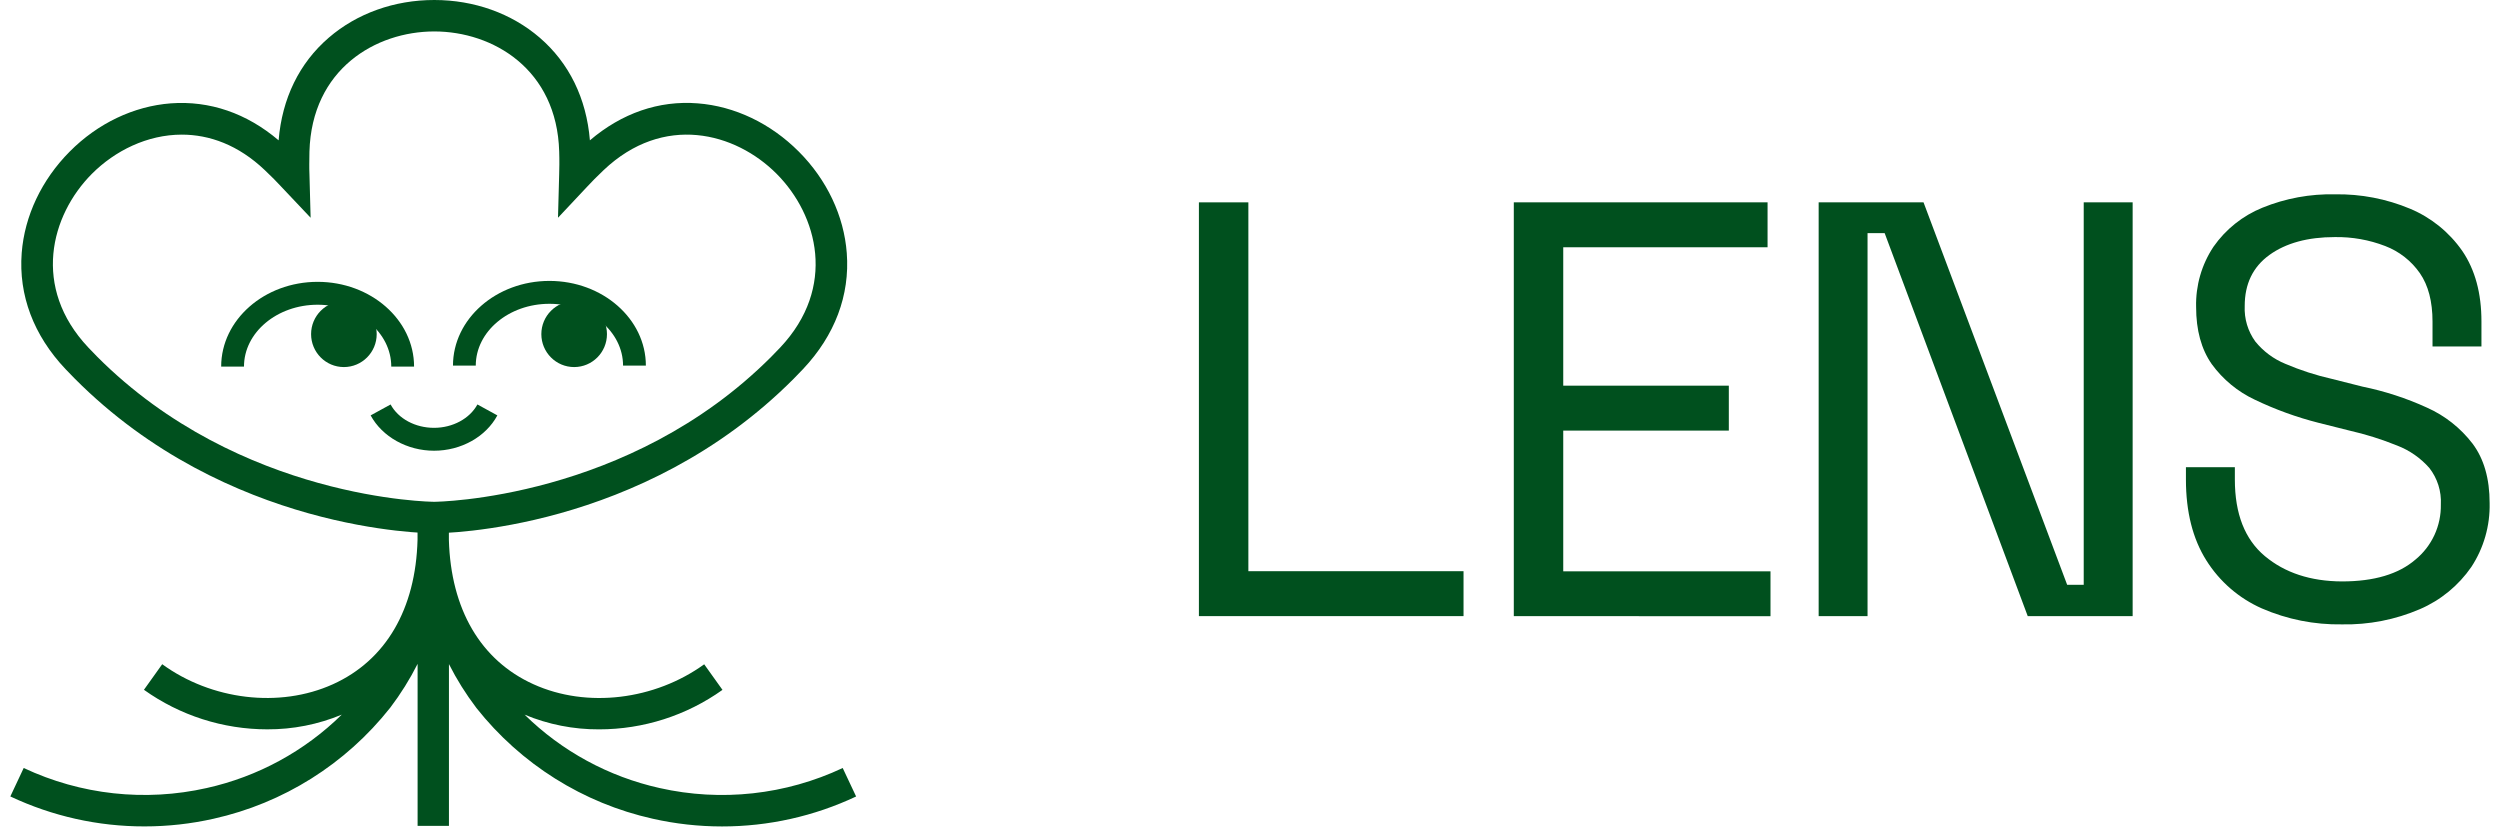
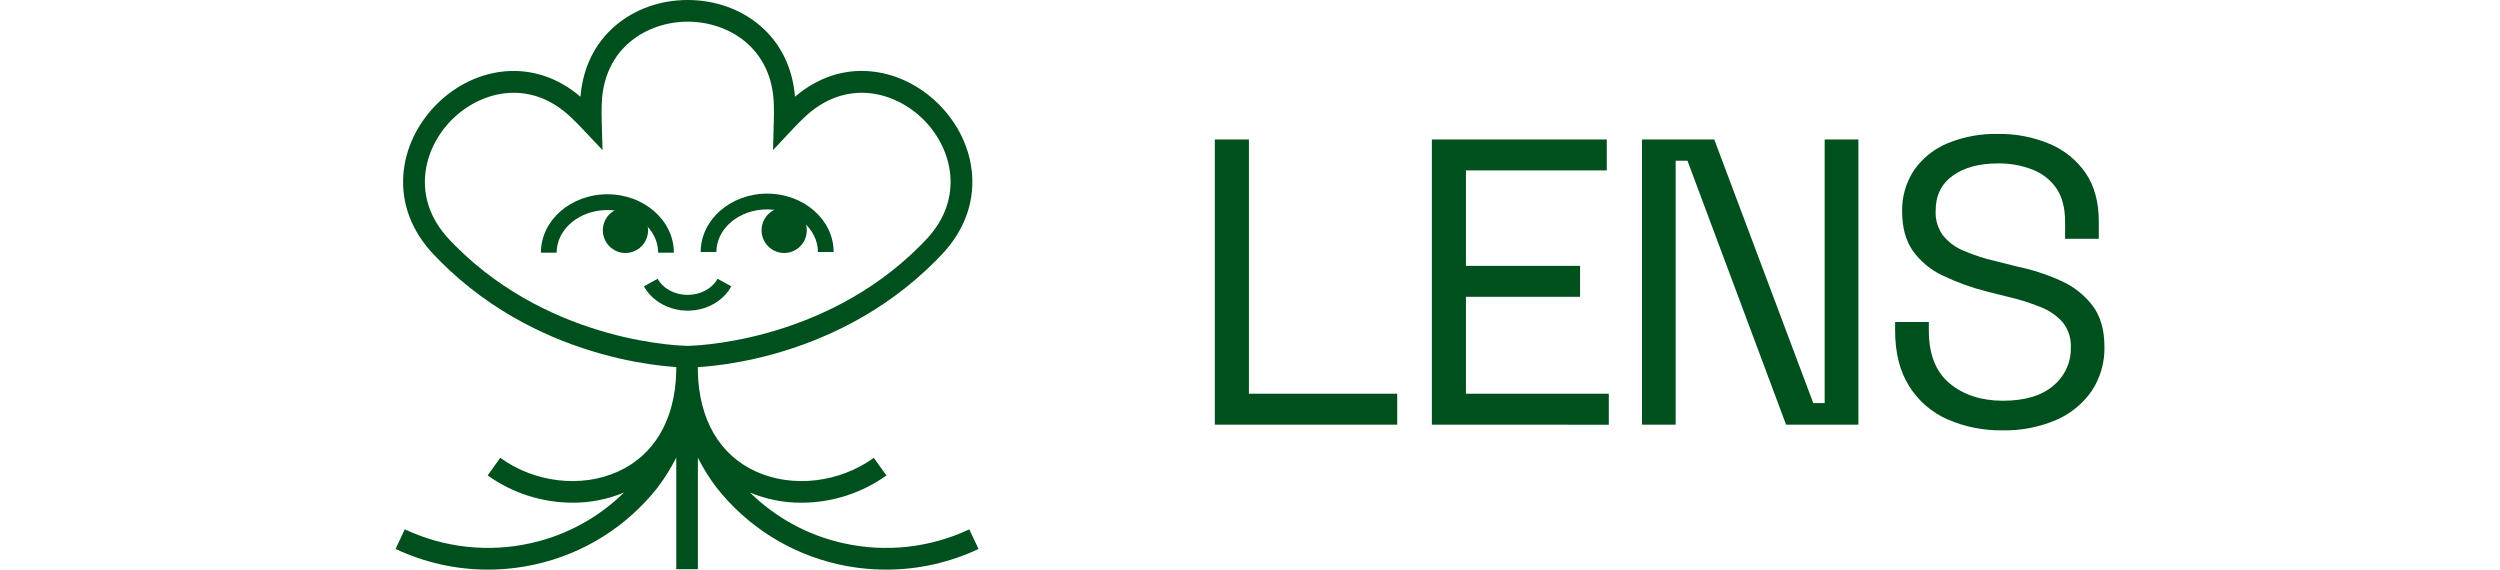
- <svg xmlns="http://www.w3.org/2000/svg" width="121" height="40" viewBox="0 0 121 40" fill="none">
-   <path d="M21.016 25.81C20.611 25.81 10.987 25.726 3.625 18.332C3.469 18.177 3.317 18.019 3.168 17.861C1.626 16.23 0.895 14.288 1.05 12.248C1.188 10.448 2.015 8.704 3.374 7.336C4.733 5.967 6.475 5.139 8.267 5.002C10.144 4.864 11.938 5.476 13.485 6.792C13.652 4.764 14.485 3.052 15.914 1.823C17.278 0.647 19.087 0 21.018 0C22.949 0 24.757 0.647 26.122 1.823C27.549 3.054 28.384 4.764 28.551 6.792C30.097 5.476 31.892 4.853 33.769 5.002C35.562 5.141 37.299 5.972 38.66 7.336C40.022 8.7 40.849 10.449 40.984 12.248C41.14 14.288 40.408 16.23 38.867 17.864C38.718 18.022 38.566 18.18 38.411 18.335C31.047 25.726 21.423 25.81 21.016 25.81ZM8.799 6.516C7.13 6.516 5.563 7.296 4.448 8.413C2.446 10.425 1.535 13.913 4.272 16.817C4.412 16.965 4.554 17.113 4.699 17.259C11.621 24.206 20.925 24.287 21.018 24.287C21.11 24.287 30.433 24.19 37.337 17.259C37.484 17.112 37.626 16.965 37.765 16.817C40.502 13.909 39.591 10.425 37.589 8.413C35.586 6.401 32.111 5.487 29.214 8.236C29.066 8.375 28.919 8.518 28.774 8.665C28.662 8.777 28.553 8.892 28.446 9.007L27.007 10.539L27.064 8.437C27.064 8.276 27.073 8.117 27.073 7.955C27.073 7.747 27.073 7.539 27.065 7.339C26.955 3.343 23.855 1.522 21.02 1.522C18.186 1.522 15.089 3.342 14.977 7.339C14.977 7.542 14.969 7.754 14.969 7.955C14.969 8.113 14.969 8.268 14.977 8.424L15.034 10.539L13.594 9.016C13.485 8.899 13.374 8.783 13.261 8.668C13.115 8.521 12.969 8.378 12.821 8.239C11.532 7.01 10.132 6.516 8.799 6.516Z" fill="#00501E" />
-   <path d="M20.041 17.742H18.937C18.937 16.092 17.337 14.749 15.373 14.749C13.409 14.749 11.809 16.092 11.809 17.742H10.705C10.705 15.48 12.799 13.641 15.373 13.641C17.947 13.641 20.041 15.48 20.041 17.742Z" fill="#00501E" />
-   <path d="M31.26 17.696H30.156C30.156 16.046 28.557 14.704 26.592 14.704C24.626 14.704 23.027 16.046 23.027 17.696H21.924C21.924 15.436 24.018 13.596 26.592 13.596C29.166 13.596 31.26 15.436 31.26 17.696Z" fill="#00501E" />
-   <path d="M16.644 17.766C17.521 17.766 18.232 17.052 18.232 16.172C18.232 15.291 17.521 14.578 16.644 14.578C15.767 14.578 15.057 15.291 15.057 16.172C15.057 17.052 15.767 17.766 16.644 17.766Z" fill="#00501E" />
-   <path d="M27.789 17.766C28.666 17.766 29.377 17.052 29.377 16.172C29.377 15.291 28.666 14.578 27.789 14.578C26.912 14.578 26.201 15.291 26.201 16.172C26.201 17.052 26.912 17.766 27.789 17.766Z" fill="#00501E" />
-   <path d="M21.009 21.815C19.708 21.815 18.502 21.144 17.939 20.105L18.905 19.576C19.279 20.268 20.102 20.707 21.006 20.707C21.909 20.707 22.734 20.263 23.107 19.576L24.072 20.105C23.515 21.144 22.314 21.815 21.009 21.815Z" fill="#00501E" />
-   <path d="M40.787 37.172C38.022 38.472 34.905 38.813 31.925 38.141C29.46 37.592 27.196 36.362 25.39 34.589C26.533 35.065 27.759 35.307 28.997 35.301C31.137 35.301 33.224 34.633 34.968 33.39L34.083 32.152C31.695 33.877 28.411 34.293 25.819 33.117C23.262 31.961 21.819 29.486 21.726 26.13V25.049H20.209V25.24V26.122C20.121 29.482 18.675 31.959 16.115 33.117C13.523 34.29 10.233 33.88 7.851 32.148L6.967 33.386C8.71 34.63 10.796 35.299 12.935 35.3C14.173 35.306 15.399 35.064 16.542 34.588C14.737 36.361 12.474 37.591 10.008 38.14C7.029 38.812 3.912 38.471 1.147 37.171L0.5 38.548C2.531 39.505 4.747 40.001 6.99 39.998C8.117 39.999 9.241 39.874 10.341 39.626C13.715 38.874 16.73 36.98 18.879 34.262L18.889 34.25C19.393 33.586 19.836 32.876 20.212 32.131V39.971H21.729V32.142C22.104 32.884 22.546 33.59 23.048 34.251L23.057 34.264C25.206 36.981 28.221 38.875 31.594 39.627C32.694 39.875 33.818 40 34.945 40C37.189 40.002 39.405 39.507 41.436 38.55L40.787 37.172Z" fill="#00501E" />
-   <path d="M58.027 29.82V9.794H60.421V27.646H70.835V29.82H58.027Z" fill="#00501E" />
-   <path d="M73.268 29.82V9.794H85.55V11.968H75.661V18.667H83.675V20.841H75.661V27.651H85.692V29.825L73.268 29.82Z" fill="#00501E" />
-   <path d="M88.023 29.82V9.794H93.099L100.051 28.305H100.852V9.794H103.22V29.82H98.142L91.218 11.285H90.389V29.822L88.023 29.82Z" fill="#00501E" />
-   <path d="M113.35 30.22C112.018 30.242 110.697 29.979 109.475 29.448C108.366 28.959 107.428 28.147 106.783 27.117C106.128 26.076 105.8 24.775 105.799 23.212V22.611H108.167V23.212C108.167 24.871 108.651 26.106 109.62 26.916C110.588 27.725 111.832 28.134 113.35 28.141C114.907 28.141 116.093 27.788 116.91 27.082C117.301 26.761 117.615 26.354 117.828 25.893C118.04 25.433 118.146 24.929 118.137 24.422C118.171 23.782 117.973 23.152 117.579 22.648C117.156 22.168 116.624 21.797 116.027 21.567C115.273 21.261 114.494 21.017 113.701 20.837L112.22 20.465C111.16 20.196 110.129 19.822 109.142 19.35C108.309 18.961 107.588 18.366 107.047 17.621C106.544 16.901 106.292 15.98 106.292 14.859C106.266 13.823 106.56 12.804 107.133 11.942C107.725 11.096 108.547 10.44 109.501 10.053C110.618 9.598 111.816 9.378 113.02 9.405C114.267 9.385 115.503 9.623 116.654 10.105C117.671 10.532 118.546 11.241 119.177 12.149C119.795 13.057 120.104 14.196 120.102 15.568V16.769H117.734V15.568C117.734 14.595 117.531 13.814 117.123 13.223C116.707 12.625 116.121 12.166 115.442 11.907C114.665 11.608 113.838 11.461 113.005 11.475C111.695 11.475 110.641 11.763 109.841 12.339C109.042 12.916 108.643 13.74 108.644 14.814C108.616 15.427 108.797 16.032 109.157 16.529C109.544 17.006 110.044 17.378 110.612 17.61C111.338 17.92 112.091 18.164 112.861 18.338L114.344 18.712C115.419 18.932 116.465 19.272 117.463 19.728C118.333 20.115 119.092 20.715 119.672 21.472C120.223 22.207 120.498 23.166 120.498 24.348C120.523 25.444 120.215 26.521 119.616 27.436C118.993 28.341 118.129 29.05 117.123 29.483C115.932 29.995 114.645 30.246 113.35 30.22Z" fill="#00501E" />
+ <svg xmlns="http://www.w3.org/2000/svg" width="158" height="36" viewBox="0 0 158 36" fill="none">
+   <path d="M43.463 23.229C43.098 23.229 34.436 23.153 27.811 16.499C27.67 16.359 27.534 16.217 27.4 16.075C26.012 14.607 25.354 12.859 25.493 11.023C25.617 9.403 26.362 7.834 27.585 6.602C28.808 5.371 30.375 4.625 31.988 4.502C33.678 4.377 35.293 4.928 36.685 6.112C36.835 4.288 37.585 2.747 38.871 1.64C40.099 0.582 41.726 0 43.464 0C45.202 0 46.83 0.582 48.058 1.64C49.343 2.748 50.094 4.288 50.244 6.112C51.636 4.928 53.251 4.367 54.94 4.502C56.554 4.627 58.117 5.375 59.343 6.602C60.568 7.83 61.313 9.404 61.434 11.023C61.575 12.859 60.915 14.607 59.529 16.077C59.395 16.219 59.258 16.362 59.118 16.501C52.491 23.153 43.829 23.229 43.463 23.229ZM32.467 5.864C30.965 5.864 29.555 6.566 28.552 7.572C26.749 9.383 25.93 12.521 28.393 15.135C28.519 15.269 28.647 15.401 28.778 15.533C35.007 21.786 43.381 21.858 43.464 21.858C43.547 21.858 51.938 21.771 58.152 15.533C58.283 15.401 58.412 15.268 58.537 15.135C61 12.518 60.18 9.383 58.378 7.572C56.575 5.761 53.448 4.938 50.841 7.412C50.708 7.538 50.576 7.667 50.445 7.799C50.344 7.9 50.246 8.003 50.149 8.107L48.855 9.485L48.906 7.593C48.906 7.449 48.914 7.305 48.914 7.159C48.914 6.972 48.914 6.785 48.907 6.605C48.807 3.009 46.018 1.37 43.467 1.37C40.916 1.37 38.128 3.008 38.028 6.605C38.028 6.788 38.02 6.979 38.02 7.159C38.02 7.301 38.02 7.441 38.028 7.582L38.079 9.485L36.783 8.114C36.685 8.009 36.585 7.905 36.483 7.801C36.352 7.669 36.22 7.54 36.087 7.415C34.927 6.309 33.667 5.864 32.467 5.864Z" fill="#00501E" />
+   <path d="M42.588 15.967H41.595C41.595 14.483 40.154 13.274 38.387 13.274C36.619 13.274 35.179 14.483 35.179 15.967H34.185C34.185 13.932 36.07 12.277 38.387 12.277C40.703 12.277 42.588 13.932 42.588 15.967Z" fill="#00501E" />
+   <path d="M52.685 15.926H51.692C51.692 14.441 50.253 13.234 48.484 13.234C46.715 13.234 45.276 14.441 45.276 15.926H44.283C44.283 13.892 46.168 12.237 48.484 12.237C50.801 12.237 52.685 13.892 52.685 15.926Z" fill="#00501E" />
+   <path d="M39.529 15.989C40.318 15.989 40.958 15.347 40.958 14.555C40.958 13.762 40.318 13.12 39.529 13.12C38.739 13.12 38.1 13.762 38.1 14.555C38.1 15.347 38.739 15.989 39.529 15.989Z" fill="#00501E" />
+   <path d="M49.56 15.989C50.349 15.989 50.989 15.347 50.989 14.555C50.989 13.762 50.349 13.12 49.56 13.12C48.771 13.12 48.131 13.762 48.131 14.555C48.131 15.347 48.771 15.989 49.56 15.989Z" fill="#00501E" />
+   <path d="M43.459 19.634C42.289 19.634 41.204 19.029 40.697 18.095L41.566 17.618C41.903 18.242 42.644 18.637 43.457 18.637C44.27 18.637 45.013 18.237 45.348 17.618L46.217 18.095C45.715 19.029 44.634 19.634 43.459 19.634Z" fill="#00501E" />
+   <path d="M61.258 33.455C58.769 34.625 55.964 34.931 53.283 34.327C51.064 33.833 49.026 32.726 47.401 31.13C48.43 31.558 49.533 31.776 50.647 31.771C52.573 31.771 54.451 31.17 56.022 30.051L55.225 28.936C53.076 30.489 50.12 30.863 47.787 29.805C45.485 28.765 44.187 26.537 44.104 23.517V22.544H42.738V22.716V23.51C42.658 26.533 41.357 28.763 39.053 29.805C36.721 30.861 33.76 30.492 31.616 28.933L30.82 30.047C32.389 31.167 34.267 31.769 36.192 31.77C37.306 31.775 38.409 31.557 39.438 31.129C37.813 32.724 35.776 33.832 33.557 34.326C30.876 34.93 28.071 34.623 25.582 33.453L25 34.694C26.828 35.555 28.822 36.001 30.841 35.999C31.855 35.999 32.867 35.887 33.857 35.663C36.894 34.986 39.607 33.282 41.541 30.836L41.55 30.825C42.004 30.227 42.402 29.589 42.74 28.918V35.974H44.106V28.928C44.444 29.595 44.841 30.231 45.293 30.826L45.302 30.837C47.236 33.283 49.948 34.987 52.985 35.665C53.975 35.888 54.986 36 56.001 36C58.02 36.002 60.015 35.556 61.843 34.695L61.258 33.455Z" fill="#00501E" />
+   <path d="M76.777 26.838V8.815H78.931V24.882H88.304V26.838H76.777Z" fill="#00501E" />
+   <path d="M90.494 26.838V8.815H101.548V10.771H92.648V16.801H99.861V18.757H92.648V24.886H101.676V26.842L90.494 26.838Z" fill="#00501E" />
+   <path d="M103.773 26.838V8.815H108.341L114.599 25.475H115.319V8.815H117.45V26.838H112.88L106.648 10.157H105.902V26.84L103.773 26.838Z" fill="#00501E" />
+   <path d="M126.567 27.198C125.369 27.218 124.18 26.982 123.08 26.504C122.082 26.063 121.238 25.332 120.657 24.405C120.068 23.469 119.773 22.297 119.771 20.891V20.35H121.902V20.891C121.902 22.384 122.338 23.496 123.21 24.224C124.082 24.953 125.201 25.321 126.567 25.327C127.969 25.327 129.037 25.009 129.771 24.374C130.124 24.085 130.406 23.719 130.597 23.304C130.789 22.89 130.884 22.437 130.876 21.98C130.907 21.404 130.728 20.837 130.374 20.383C129.993 19.951 129.514 19.618 128.977 19.411C128.298 19.135 127.598 18.916 126.883 18.753L125.55 18.419C124.596 18.177 123.668 17.84 122.78 17.415C122.03 17.066 121.382 16.53 120.895 15.859C120.442 15.211 120.215 14.382 120.215 13.373C120.192 12.441 120.456 11.524 120.973 10.748C121.505 9.987 122.245 9.396 123.104 9.048C124.109 8.639 125.187 8.44 126.271 8.464C127.392 8.446 128.506 8.661 129.541 9.095C130.456 9.479 131.244 10.117 131.811 10.934C132.368 11.751 132.646 12.777 132.644 14.011V15.093H130.513V14.011C130.513 13.136 130.33 12.433 129.963 11.901C129.589 11.363 129.062 10.95 128.45 10.717C127.751 10.447 127.006 10.315 126.257 10.328C125.078 10.328 124.129 10.587 123.41 11.106C122.69 11.624 122.331 12.367 122.333 13.333C122.307 13.885 122.47 14.43 122.794 14.877C123.142 15.306 123.592 15.64 124.103 15.849C124.757 16.128 125.434 16.348 126.128 16.505L127.462 16.841C128.429 17.039 129.371 17.345 130.269 17.755C131.052 18.104 131.735 18.643 132.257 19.325C132.753 19.986 133.001 20.849 133.001 21.914C133.023 22.899 132.746 23.869 132.207 24.693C131.647 25.507 130.869 26.145 129.963 26.535C128.891 26.996 127.733 27.222 126.567 27.198Z" fill="#00501E" />
</svg>
